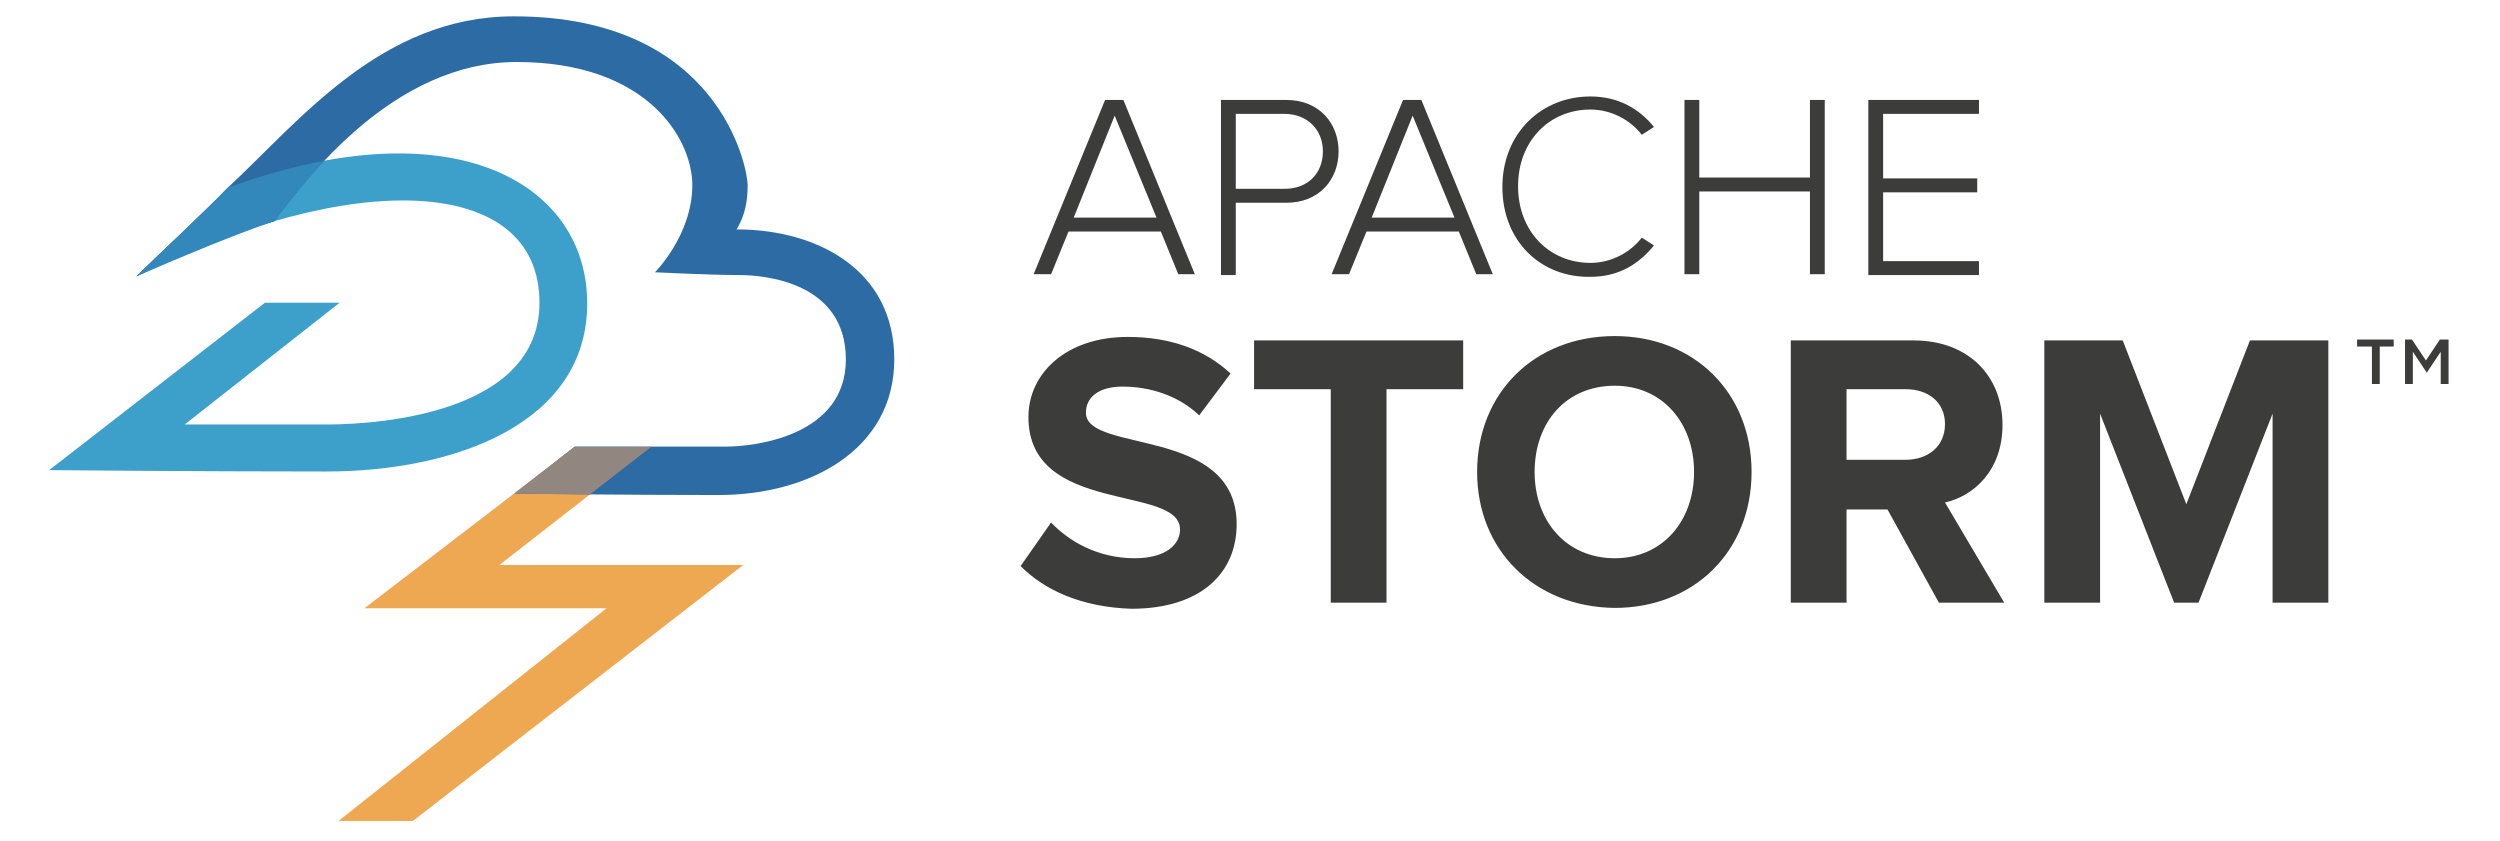
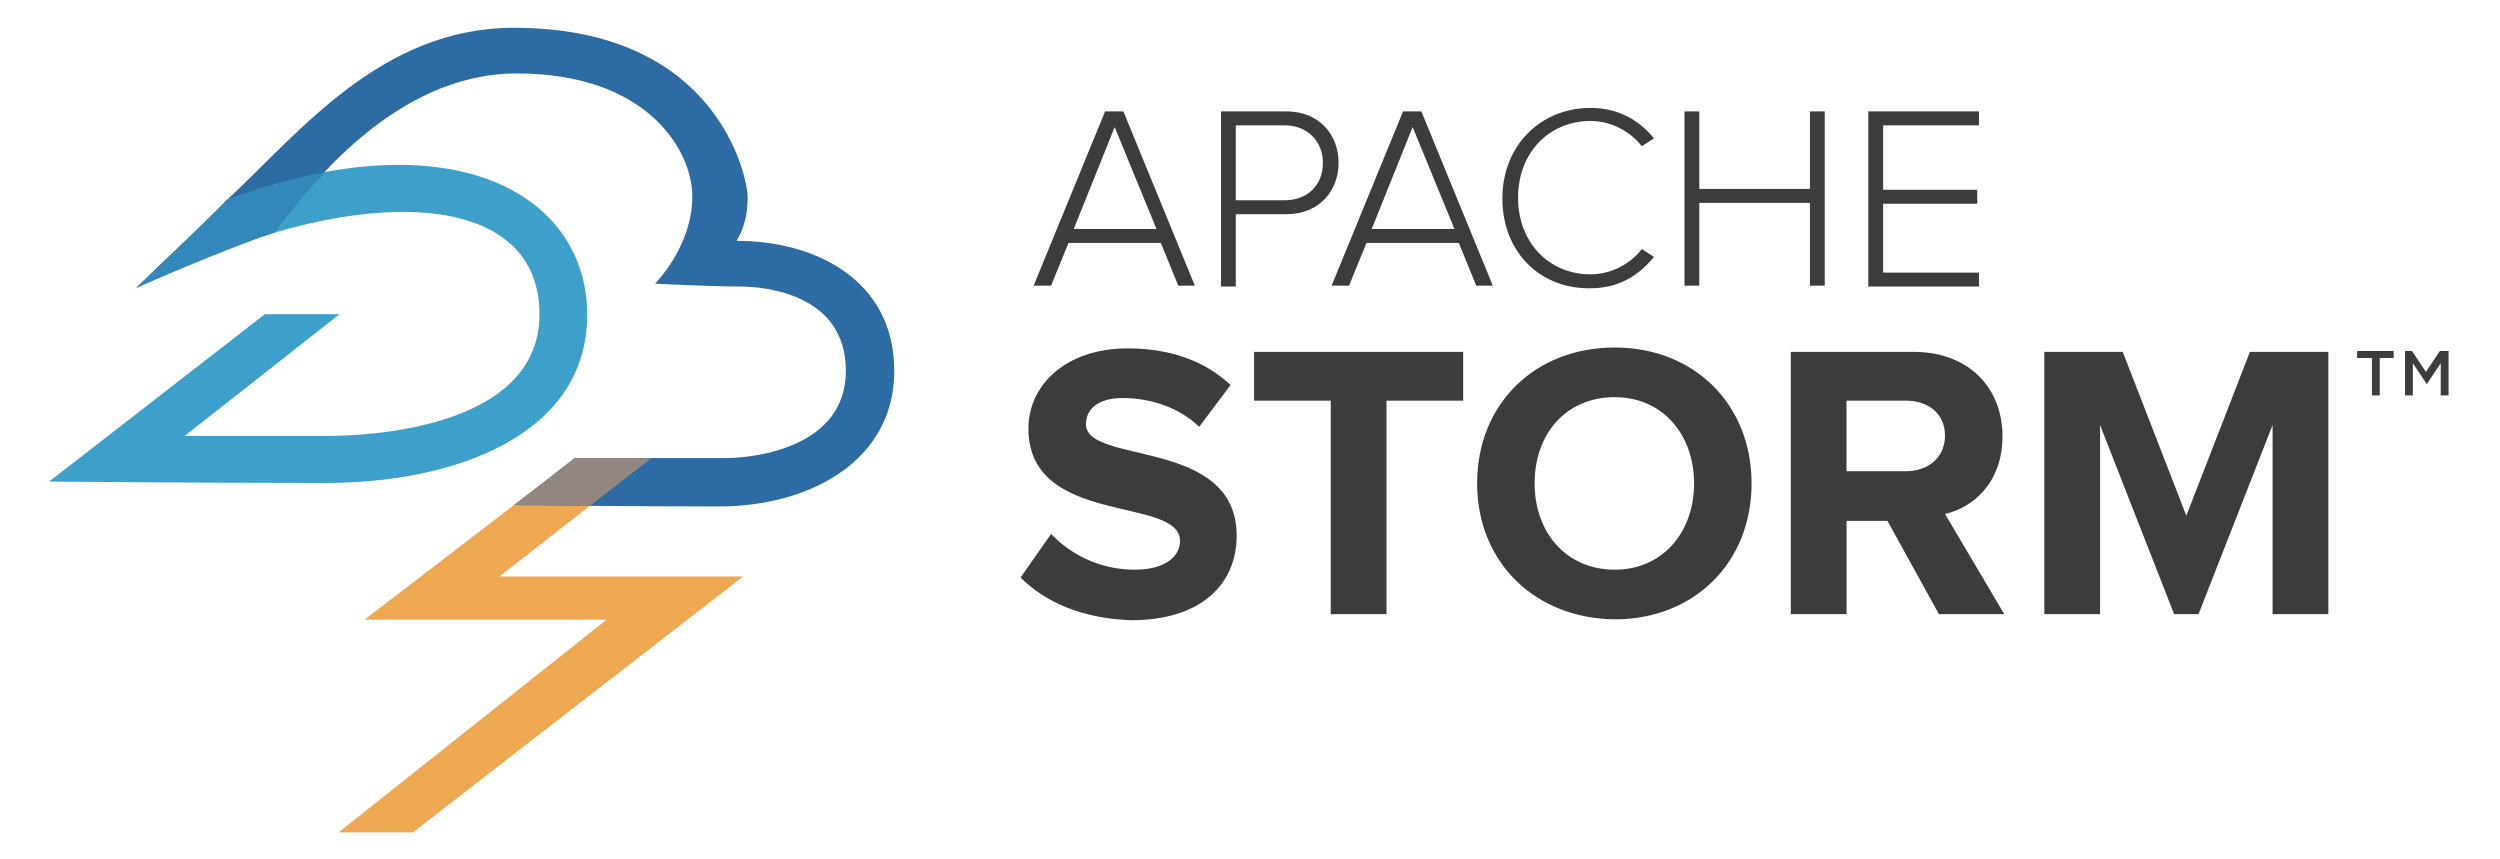
- <svg xmlns="http://www.w3.org/2000/svg" viewBox="-4.58 166.28 498.16 167.44">
+ <svg xmlns="http://www.w3.org/2000/svg" viewBox="-4.58 164.00 498.16 171.00">
  <path fill="#3C3C3B" d="M230.208 220.92l-3.472-8.507h-18.403l-3.472 8.507h-3.473l14.236-34.722h3.646l14.236 34.722h-3.298zm-12.673-31.597l-8.16 20.312h16.493l-8.333-20.312zm21.18 31.597v-34.722h13.021c6.598 0 10.416 4.688 10.416 10.243s-3.818 10.243-10.416 10.243h-10.07v14.41h-2.951v-.174zm20.312-24.479c0-4.34-3.125-7.465-7.639-7.465h-9.722v14.931h9.722c4.688-.001 7.639-3.126 7.639-7.466zm30.557 24.479l-3.473-8.507h-18.402l-3.473 8.507h-3.473L275 186.198h3.646l14.235 34.722h-3.297zm-12.674-31.597l-8.16 20.312h16.493l-8.333-20.312zm17.881 14.236c0-10.764 7.812-18.056 17.535-18.056 5.556 0 9.723 2.431 12.674 6.077l-2.431 1.562c-2.257-2.952-6.076-5.035-10.243-5.035-8.16 0-14.41 6.25-14.41 15.278s6.25 15.278 14.41 15.278c4.167 0 7.986-2.083 10.243-5.035L325 215.19c-3.125 3.819-7.118 6.25-12.674 6.25-9.895.175-17.535-7.117-17.535-17.881zm61.285 17.361v-16.493h-22.049v16.493h-2.951v-34.722h2.951v15.452h22.049v-15.452h2.951v34.722h-2.951zm11.632 0v-34.722h22.049v2.778H370.66v12.847h18.75v2.778h-18.75v13.715h19.097v2.778h-22.049v-.174zm-168.923 58.16l6.077-8.681c3.646 3.819 9.375 7.118 16.667 7.118 6.25 0 9.028-2.777 9.028-5.729 0-9.028-30.208-2.778-30.208-22.396 0-8.681 7.465-15.973 19.792-15.973 8.333 0 15.278 2.431 20.486 7.292l-6.25 8.333c-4.167-3.993-9.896-5.729-15.278-5.729-4.688 0-7.292 2.083-7.292 5.208 0 8.159 30.035 2.604 30.035 22.222 0 9.549-6.944 16.841-21.007 16.841-9.897-.346-17.189-3.645-22.05-8.506zm61.805 7.291v-42.534h-15.277v-9.722h41.666v9.722h-15.277v42.534H260.59zm29.167-26.041c0-15.799 11.458-27.083 27.431-27.083 15.799 0 27.257 11.285 27.257 27.083s-11.458 27.083-27.257 27.083c-15.973-.173-27.431-11.458-27.431-27.083zm43.229 0c0-9.723-6.25-17.188-15.799-17.188-9.723 0-15.973 7.292-15.973 17.188 0 9.723 6.25 17.188 15.973 17.188 9.549 0 15.799-7.465 15.799-17.188zm48.785 26.041l-10.243-18.576h-8.159v18.576h-11.111v-52.256h24.479c10.938 0 17.708 7.118 17.708 16.84 0 9.201-5.902 14.236-11.458 15.451l11.806 19.965h-13.022zm1.215-35.59c0-4.34-3.299-6.944-7.812-6.944h-11.806v14.062h11.806c4.34 0 7.812-2.604 7.812-7.118zm65.278 35.59v-37.673l-14.757 37.673h-4.861l-14.757-37.673v37.673h-11.111v-52.256h15.625l12.674 32.639 12.674-32.639h15.625v52.256h-11.112zm19.618-51.041h-2.777v-1.389h7.291v1.389h-2.777v7.465h-1.562v-7.465h-.175zm6.424-1.389h1.736l2.777 4.167 2.778-4.167h1.735v8.854h-1.562v-6.423l-2.777 4.167-2.778-4.167v6.423h-1.562v-8.854h-.347z" />
  <path fill="#EEA852" fill-rule="evenodd" d="M124.556 255.777h-15.162l-41.352 31.702h48.244l-53.413 42.388h14.818l65.818-51.003H94.921z" clip-rule="evenodd" />
  <path fill="#3DA0CA" fill-rule="evenodd" d="M63.091 226.603H48.208L5.21 259.96s29.491.275 55.125.275 52.093-9.511 52.093-33.496c0-23.983-26.737-39.56-71.664-23.019-3.032 3.308-15.986 15.438-18.191 17.643 42.722-21.502 80.344-20.399 80.344 5.239 0 24.261-38.726 24.261-42.583 24.261H32.22l30.871-24.26z" clip-rule="evenodd" />
  <path fill="#2C6BA3" fill-rule="evenodd" d="M40.765 203.721c-3.032 3.308-15.986 15.438-18.191 17.643 9.538-4.801 18.823-8.474 27.49-11 6.452-8.511 23.777-31.729 48.307-31.729 26.185 0 35.004 15.437 35.004 24.535 0 9.925-7.442 17.367-7.442 17.367s11.3.553 16.813.553c5.512 0 21.223 1.654 21.223 16.816 0 15.162-17.916 17.367-23.979 17.367h-30.043l-11.852 9.374s22.325.274 40.517.274c18.191 0 35.004-9.097 35.004-27.016 0-17.918-15.435-25.914-31.421-25.914 1.654-2.757 2.205-5.514 2.205-8.822s-5.512-33.633-46.581-33.633c-26.459.001-42.758 20.91-57.054 34.185z" clip-rule="evenodd" />
  <path fill="#928680" fill-rule="evenodd" d="M109.917 255.292h15.292l-12.239 9.512c-7.373-.06-13.198-.126-15.154-.148l12.101-9.364z" clip-rule="evenodd" />
  <path fill="#3288BA" fill-rule="evenodd" d="M50.064 210.364c-.093.027-.189.056-.282.086-6.203 2.014-19.475 7.508-27.208 10.914 2.205-2.204 15.159-14.335 18.191-17.643 6.866-2.528 13.304-4.303 19.29-5.415-4.453 4.718-7.833 9.212-9.991 12.058z" clip-rule="evenodd" />
</svg>
